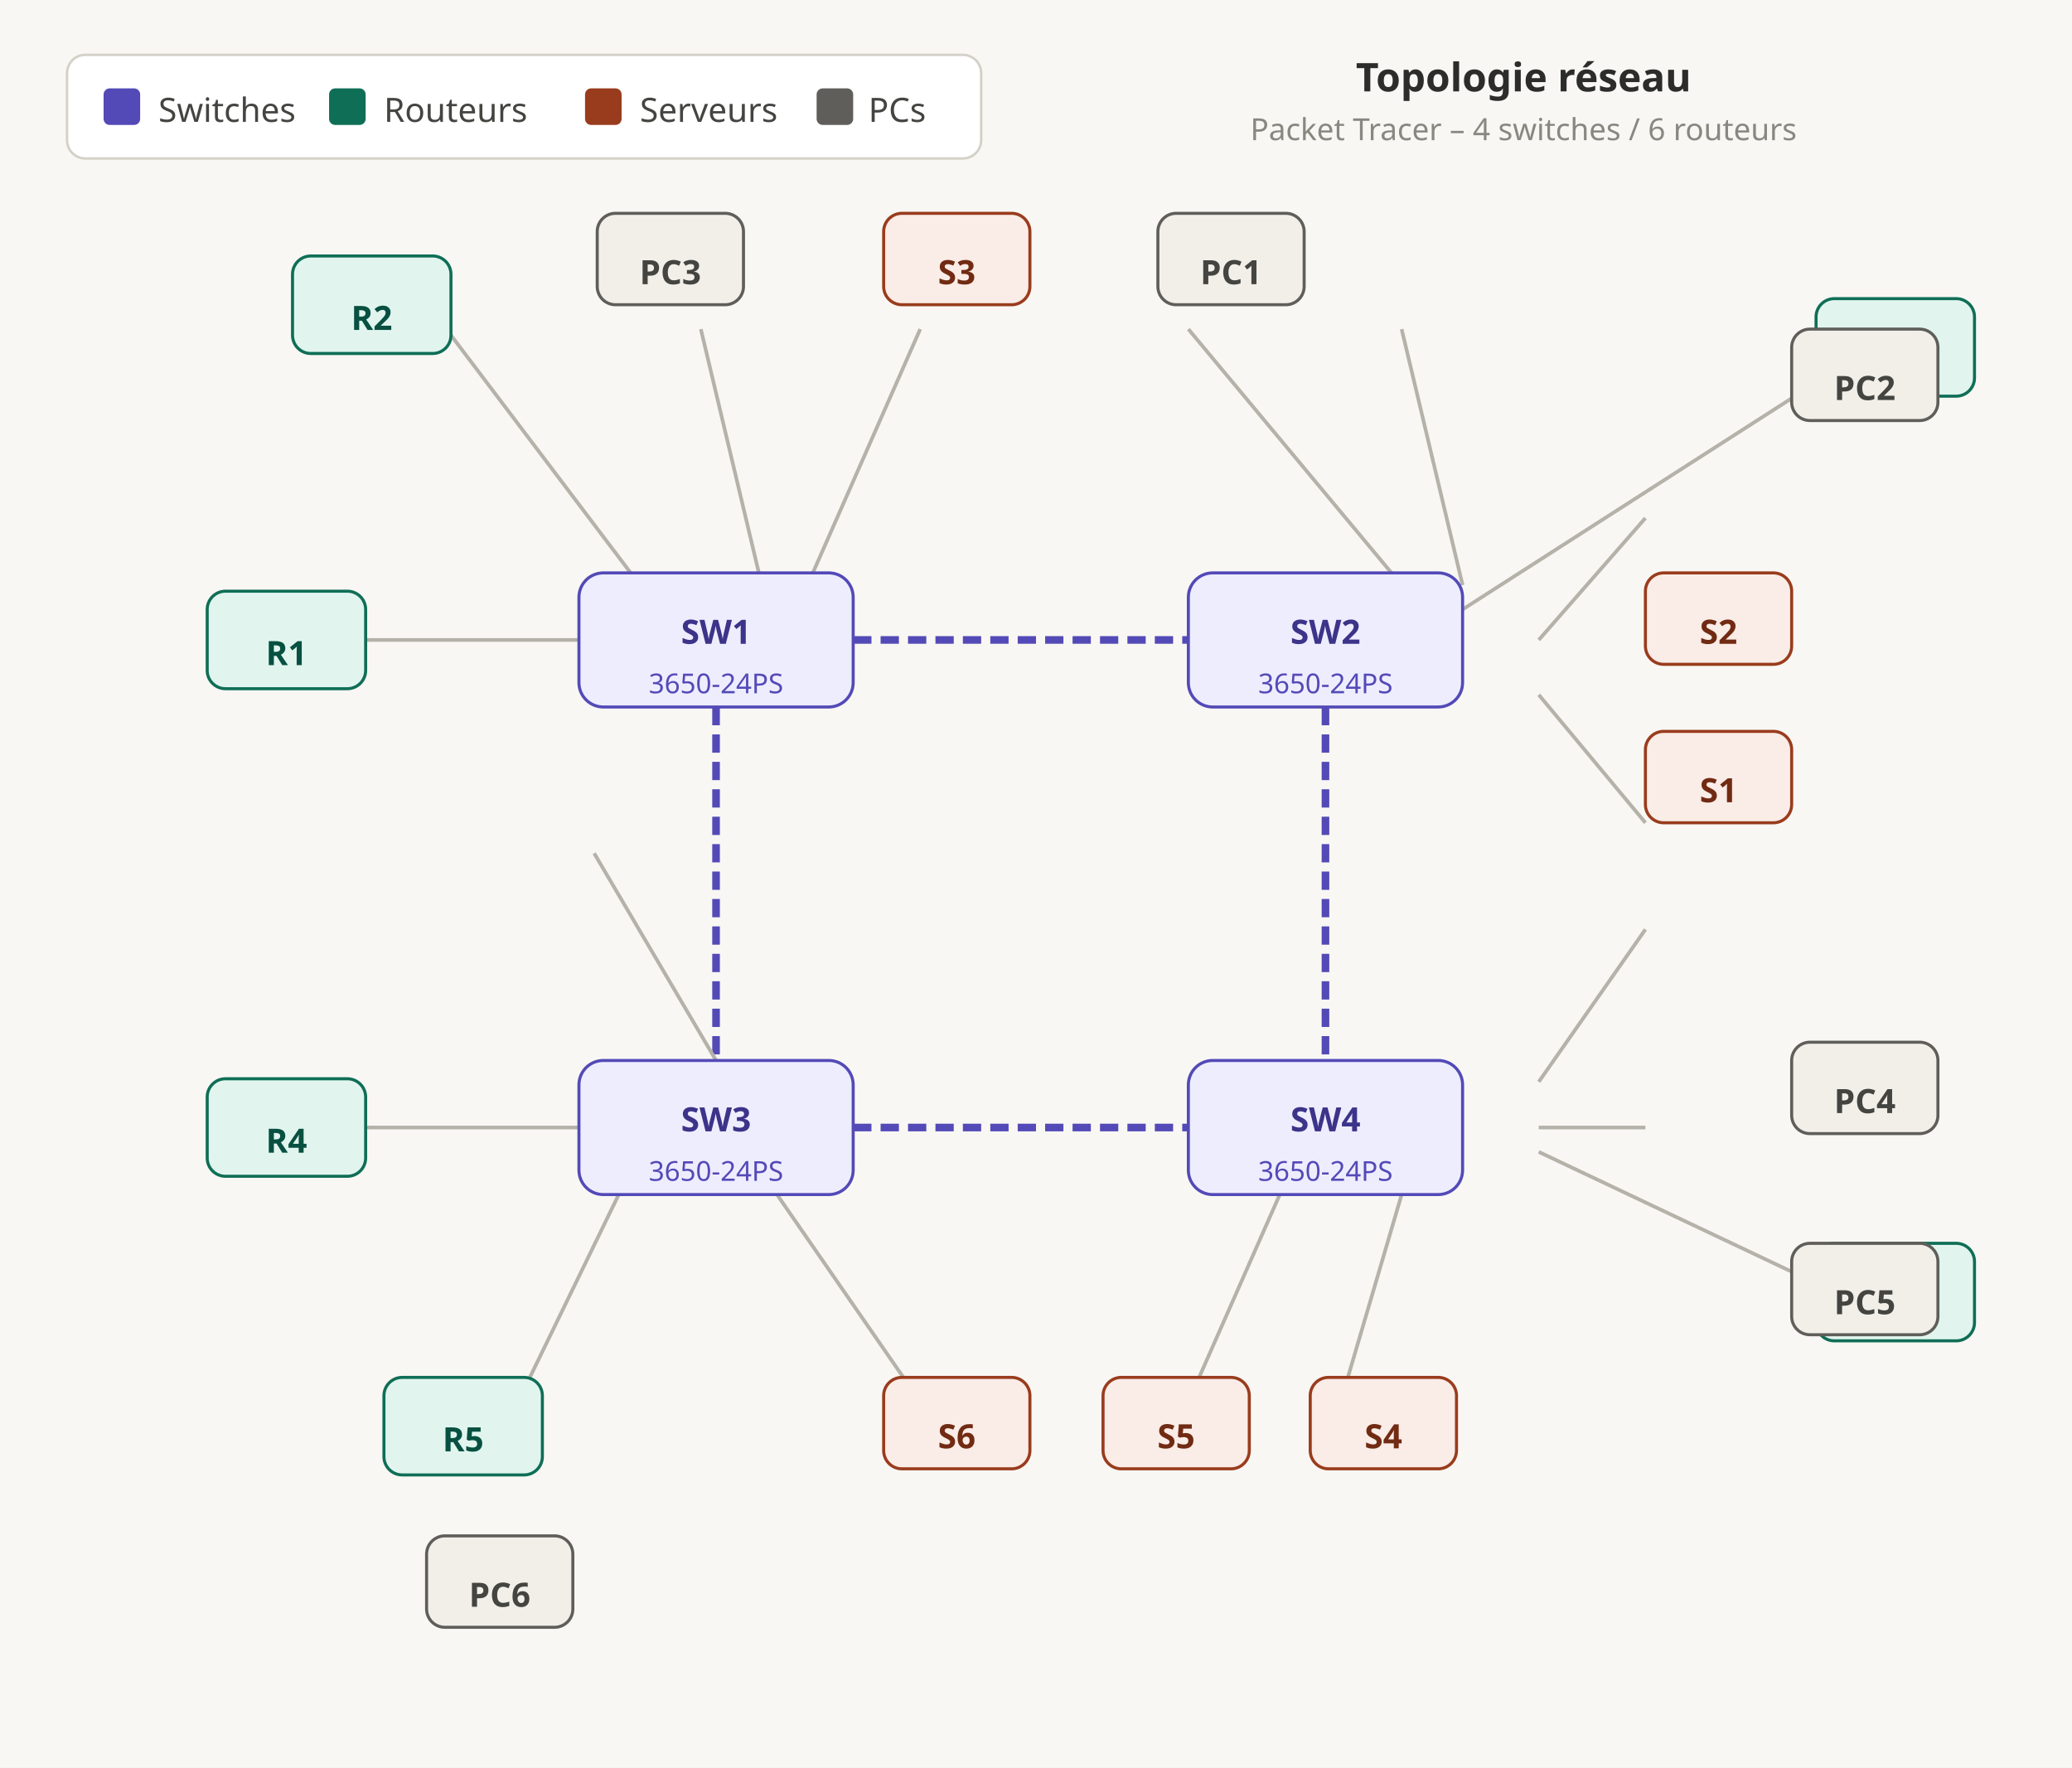
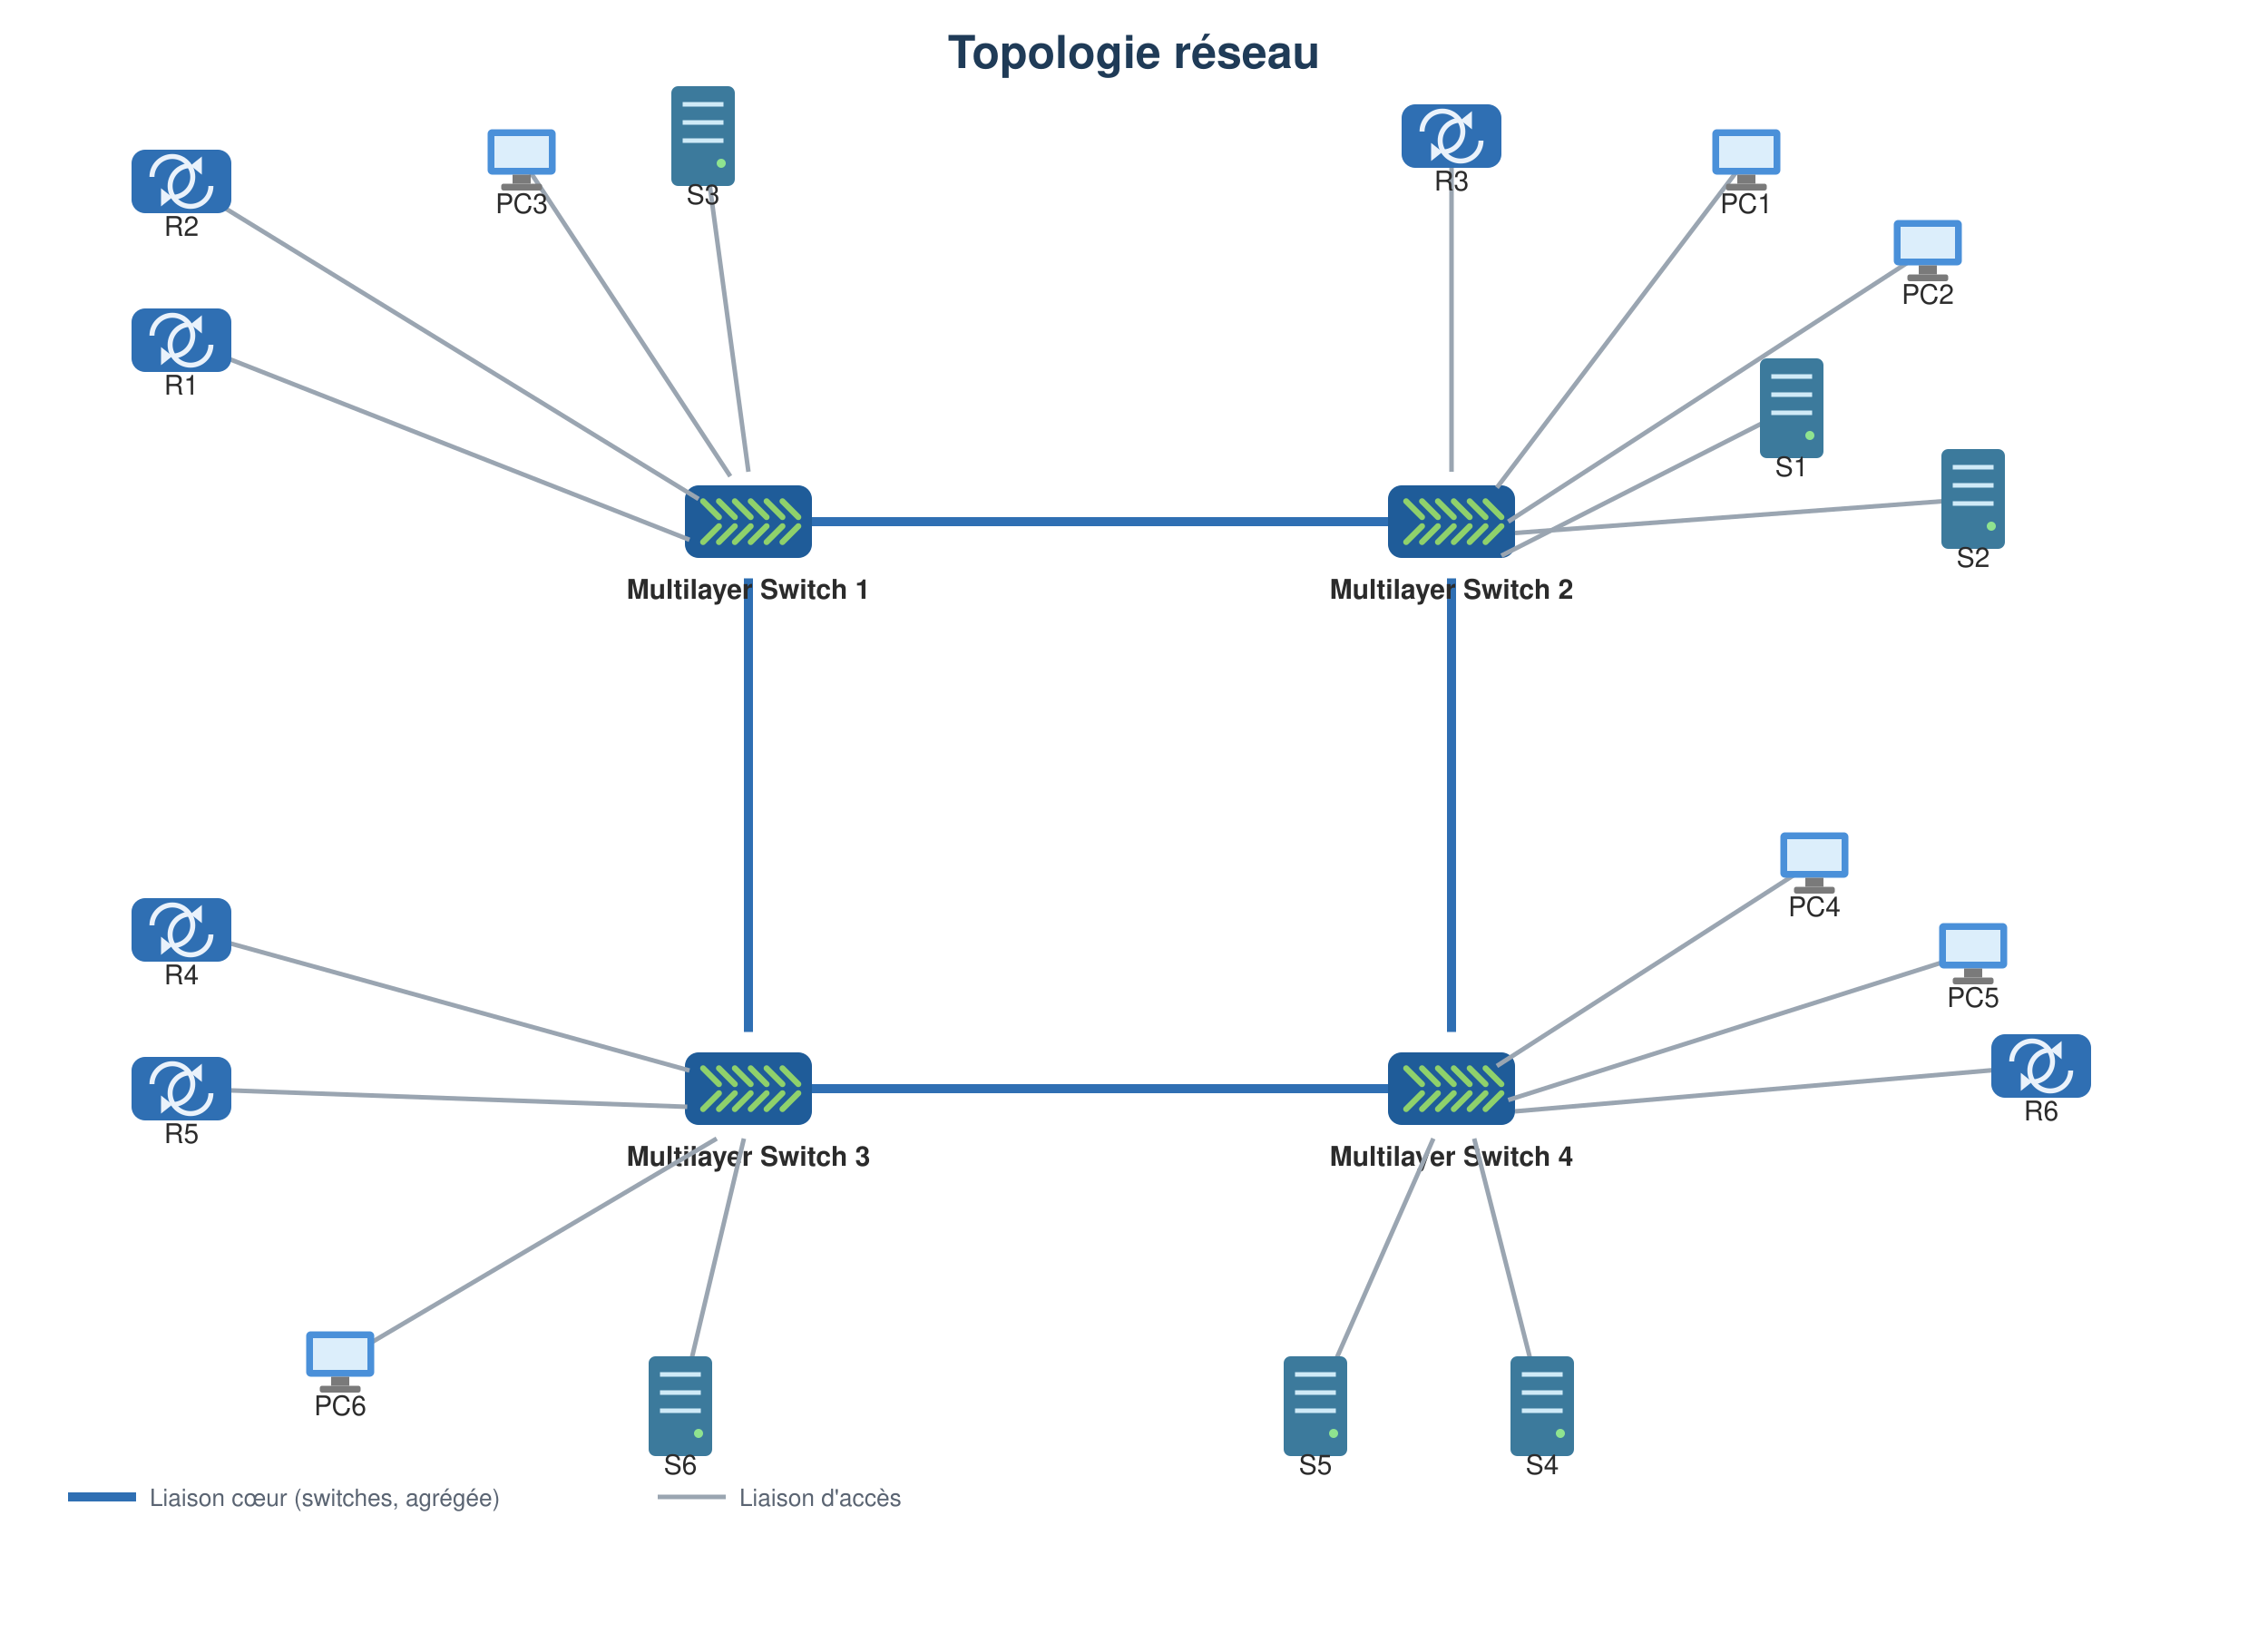
- <svg xmlns="http://www.w3.org/2000/svg" width="100%" viewBox="0 0 680 580" role="img">
+ <svg xmlns="http://www.w3.org/2000/svg" viewBox="0 0 1000 720" font-family="Segoe UI, Helvetica, Arial, sans-serif">
  <defs>
-     <style>
-       .th { font-family: sans-serif; font-size: 11px; font-weight: 600; fill: #3C3489; }
-       .ts { font-family: sans-serif; font-size: 9px; fill: #534AB7; }
-       .tr { font-family: sans-serif; font-size: 11px; font-weight: 600; fill: #085041; }
-       .tsv { font-family: sans-serif; font-size: 11px; font-weight: 600; fill: #712B13; }
-       .tpc { font-family: sans-serif; font-size: 11px; font-weight: 600; fill: #444441; }
-       .leg { font-family: sans-serif; font-size: 11px; fill: #444441; }
-       .title { font-family: sans-serif; font-size: 13px; font-weight: 600; fill: #2C2C2A; }
-       .sub { font-family: sans-serif; font-size: 10px; fill: #888780; }
-     </style>
+     <g id="icon-router">
+       <rect x="-22" y="-14" width="44" height="28" rx="6" fill="#2F6FB3" />
+       <path d="M -13 -2 a 9 9 0 1 1 9 9" stroke="#EAF2FB" stroke-width="2.2" fill="none" />
+       <polygon points="-4,7 -9,3 -9,11" fill="#EAF2FB" />
+       <path d="M 13 2 a 9 9 0 1 1 -9 -9" stroke="#EAF2FB" stroke-width="2.2" fill="none" />
+       <polygon points="4,-7 9,-3 9,-11" fill="#EAF2FB" />
+     </g>
+     <g id="icon-switch">
+       <rect x="-28" y="-16" width="56" height="32" rx="6" fill="#1F5C99" />
+       <g stroke="#8FD16B" stroke-width="2.6" stroke-linecap="round">
+         <line x1="-20" y1="-9" x2="-13" y2="-2" />
+         <line x1="-13" y1="-9" x2="-6" y2="-2" />
+         <line x1="-6" y1="-9" x2="1" y2="-2" />
+         <line x1="1" y1="-9" x2="8" y2="-2" />
+         <line x1="8" y1="-9" x2="15" y2="-2" />
+         <line x1="15" y1="-9" x2="22" y2="-2" />
+         <line x1="-20" y1="9" x2="-13" y2="2" />
+         <line x1="-13" y1="9" x2="-6" y2="2" />
+         <line x1="-6" y1="9" x2="1" y2="2" />
+         <line x1="1" y1="9" x2="8" y2="2" />
+         <line x1="8" y1="9" x2="15" y2="2" />
+         <line x1="15" y1="9" x2="22" y2="2" />
+       </g>
+     </g>
+     <g id="icon-server">
+       <rect x="-14" y="-22" width="28" height="44" rx="3" fill="#3C7A9C" />
+       <line x1="-9" y1="-14" x2="9" y2="-14" stroke="#CFEAF7" stroke-width="2" />
+       <line x1="-9" y1="-6" x2="9" y2="-6" stroke="#CFEAF7" stroke-width="2" />
+       <line x1="-9" y1="2" x2="9" y2="2" stroke="#CFEAF7" stroke-width="2" />
+       <circle cx="8" cy="12" r="2" fill="#8FE38F" />
+     </g>
+     <g id="icon-pc">
+       <rect x="-15" y="-13" width="30" height="20" rx="2" fill="#4A90D9" />
+       <rect x="-12" y="-10" width="24" height="14" fill="#DCEEFB" />
+       <rect x="-4" y="7" width="8" height="4" fill="#7A7A7A" />
+       <rect x="-9" y="11" width="18" height="3" rx="1" fill="#7A7A7A" />
+     </g>
+     <marker id="dot" markerWidth="6" markerHeight="6" refX="3" refY="3">
+       <circle cx="3" cy="3" r="2.2" fill="#8FD16B" />
+     </marker>
  </defs>
-   <rect x="0" y="0" width="680" height="580" fill="#F8F7F3" rx="0" />
-   <line x1="280" y1="210" x2="390" y2="210" stroke="#534AB7" stroke-width="2.5" stroke-dasharray="6 3" />
-   <line x1="280" y1="370" x2="390" y2="370" stroke="#534AB7" stroke-width="2.5" stroke-dasharray="6 3" />
-   <line x1="235" y1="232" x2="235" y2="348" stroke="#534AB7" stroke-width="2.5" stroke-dasharray="6 3" />
-   <line x1="435" y1="232" x2="435" y2="348" stroke="#534AB7" stroke-width="2.5" stroke-dasharray="6 3" />
-   <line x1="190" y1="210" x2="120" y2="210" stroke="#B4B2A9" stroke-width="1.2" />
-   <line x1="210" y1="192" x2="148" y2="110" stroke="#B4B2A9" stroke-width="1.2" />
-   <line x1="250" y1="192" x2="230" y2="108" stroke="#B4B2A9" stroke-width="1.2" />
-   <line x1="265" y1="192" x2="302" y2="108" stroke="#B4B2A9" stroke-width="1.2" />
-   <line x1="480" y1="192" x2="460" y2="108" stroke="#B4B2A9" stroke-width="1.2" />
-   <line x1="460" y1="192" x2="390" y2="108" stroke="#B4B2A9" stroke-width="1.2" />
-   <line x1="505" y1="210" x2="540" y2="170" stroke="#B4B2A9" stroke-width="1.2" />
-   <line x1="505" y1="228" x2="540" y2="270" stroke="#B4B2A9" stroke-width="1.2" />
-   <line x1="480" y1="200" x2="600" y2="123" stroke="#B4B2A9" stroke-width="1.2" />
-   <line x1="190" y1="370" x2="120" y2="370" stroke="#B4B2A9" stroke-width="1.2" />
-   <line x1="205" y1="388" x2="170" y2="460" stroke="#B4B2A9" stroke-width="1.2" />
-   <line x1="255" y1="392" x2="302" y2="460" stroke="#B4B2A9" stroke-width="1.2" />
-   <line x1="235" y1="348" x2="195" y2="280" stroke="#B4B2A9" stroke-width="1.2" />
-   <line x1="460" y1="392" x2="440" y2="460" stroke="#B4B2A9" stroke-width="1.2" />
-   <line x1="420" y1="392" x2="390" y2="460" stroke="#B4B2A9" stroke-width="1.2" />
-   <line x1="505" y1="370" x2="540" y2="370" stroke="#B4B2A9" stroke-width="1.2" />
-   <line x1="505" y1="355" x2="540" y2="305" stroke="#B4B2A9" stroke-width="1.2" />
-   <line x1="505" y1="378" x2="600" y2="423" stroke="#B4B2A9" stroke-width="1.2" />
-   <rect x="190" y="188" width="90" height="44" rx="8" fill="#EEEDFE" stroke="#534AB7" stroke-width="1" />
-   <text class="th" x="235" y="207" text-anchor="middle" dominant-baseline="central">SW1</text>
-   <text class="ts" x="235" y="224" text-anchor="middle" dominant-baseline="central">3650-24PS</text>
-   <rect x="390" y="188" width="90" height="44" rx="8" fill="#EEEDFE" stroke="#534AB7" stroke-width="1" />
-   <text class="th" x="435" y="207" text-anchor="middle" dominant-baseline="central">SW2</text>
-   <text class="ts" x="435" y="224" text-anchor="middle" dominant-baseline="central">3650-24PS</text>
-   <rect x="190" y="348" width="90" height="44" rx="8" fill="#EEEDFE" stroke="#534AB7" stroke-width="1" />
-   <text class="th" x="235" y="367" text-anchor="middle" dominant-baseline="central">SW3</text>
-   <text class="ts" x="235" y="384" text-anchor="middle" dominant-baseline="central">3650-24PS</text>
-   <rect x="390" y="348" width="90" height="44" rx="8" fill="#EEEDFE" stroke="#534AB7" stroke-width="1" />
-   <text class="th" x="435" y="367" text-anchor="middle" dominant-baseline="central">SW4</text>
-   <text class="ts" x="435" y="384" text-anchor="middle" dominant-baseline="central">3650-24PS</text>
-   <rect x="68" y="194" width="52" height="32" rx="6" fill="#E1F5EE" stroke="#0F6E56" stroke-width="1" />
-   <text class="tr" x="94" y="214" text-anchor="middle" dominant-baseline="central">R1</text>
-   <rect x="96" y="84" width="52" height="32" rx="6" fill="#E1F5EE" stroke="#0F6E56" stroke-width="1" />
-   <text class="tr" x="122" y="104" text-anchor="middle" dominant-baseline="central">R2</text>
-   <rect x="68" y="354" width="52" height="32" rx="6" fill="#E1F5EE" stroke="#0F6E56" stroke-width="1" />
-   <text class="tr" x="94" y="374" text-anchor="middle" dominant-baseline="central">R4</text>
-   <rect x="126" y="452" width="52" height="32" rx="6" fill="#E1F5EE" stroke="#0F6E56" stroke-width="1" />
-   <text class="tr" x="152" y="472" text-anchor="middle" dominant-baseline="central">R5</text>
-   <rect x="596" y="98" width="52" height="32" rx="6" fill="#E1F5EE" stroke="#0F6E56" stroke-width="1" />
-   <text class="tr" x="622" y="118" text-anchor="middle" dominant-baseline="central">R3</text>
-   <rect x="596" y="408" width="52" height="32" rx="6" fill="#E1F5EE" stroke="#0F6E56" stroke-width="1" />
-   <text class="tr" x="622" y="428" text-anchor="middle" dominant-baseline="central">R6</text>
-   <rect x="290" y="70" width="48" height="30" rx="6" fill="#FAECE7" stroke="#993C1D" stroke-width="1" />
-   <text class="tsv" x="314" y="89" text-anchor="middle" dominant-baseline="central">S3</text>
-   <rect x="540" y="240" width="48" height="30" rx="6" fill="#FAECE7" stroke="#993C1D" stroke-width="1" />
-   <text class="tsv" x="564" y="259" text-anchor="middle" dominant-baseline="central">S1</text>
-   <rect x="540" y="188" width="48" height="30" rx="6" fill="#FAECE7" stroke="#993C1D" stroke-width="1" />
-   <text class="tsv" x="564" y="207" text-anchor="middle" dominant-baseline="central">S2</text>
-   <rect x="430" y="452" width="48" height="30" rx="6" fill="#FAECE7" stroke="#993C1D" stroke-width="1" />
-   <text class="tsv" x="454" y="471" text-anchor="middle" dominant-baseline="central">S4</text>
-   <rect x="362" y="452" width="48" height="30" rx="6" fill="#FAECE7" stroke="#993C1D" stroke-width="1" />
-   <text class="tsv" x="386" y="471" text-anchor="middle" dominant-baseline="central">S5</text>
-   <rect x="290" y="452" width="48" height="30" rx="6" fill="#FAECE7" stroke="#993C1D" stroke-width="1" />
-   <text class="tsv" x="314" y="471" text-anchor="middle" dominant-baseline="central">S6</text>
-   <rect x="196" y="70" width="48" height="30" rx="6" fill="#F1EFE8" stroke="#5F5E5A" stroke-width="1" />
-   <text class="tpc" x="220" y="89" text-anchor="middle" dominant-baseline="central">PC3</text>
-   <rect x="380" y="70" width="48" height="30" rx="6" fill="#F1EFE8" stroke="#5F5E5A" stroke-width="1" />
-   <text class="tpc" x="404" y="89" text-anchor="middle" dominant-baseline="central">PC1</text>
-   <rect x="588" y="108" width="48" height="30" rx="6" fill="#F1EFE8" stroke="#5F5E5A" stroke-width="1" />
-   <text class="tpc" x="612" y="127" text-anchor="middle" dominant-baseline="central">PC2</text>
-   <rect x="588" y="342" width="48" height="30" rx="6" fill="#F1EFE8" stroke="#5F5E5A" stroke-width="1" />
-   <text class="tpc" x="612" y="361" text-anchor="middle" dominant-baseline="central">PC4</text>
-   <rect x="588" y="408" width="48" height="30" rx="6" fill="#F1EFE8" stroke="#5F5E5A" stroke-width="1" />
-   <text class="tpc" x="612" y="427" text-anchor="middle" dominant-baseline="central">PC5</text>
-   <rect x="140" y="504" width="48" height="30" rx="6" fill="#F1EFE8" stroke="#5F5E5A" stroke-width="1" />
-   <text class="tpc" x="164" y="523" text-anchor="middle" dominant-baseline="central">PC6</text>
-   <rect x="22" y="18" width="300" height="34" rx="6" fill="white" stroke="#D3D1C7" stroke-width="0.8" />
-   <rect x="34" y="29" width="12" height="12" rx="2" fill="#534AB7" />
-   <text class="leg" x="52" y="40">Switches</text>
-   <rect x="108" y="29" width="12" height="12" rx="2" fill="#0F6E56" />
-   <text class="leg" x="126" y="40">Routeurs</text>
-   <rect x="192" y="29" width="12" height="12" rx="2" fill="#993C1D" />
-   <text class="leg" x="210" y="40">Serveurs</text>
-   <rect x="268" y="29" width="12" height="12" rx="2" fill="#5F5E5A" />
-   <text class="leg" x="285" y="40">PCs</text>
-   <text class="title" x="500" y="30" text-anchor="middle">Topologie réseau</text>
-   <text class="sub" x="500" y="46" text-anchor="middle">Packet Tracer – 4 switches / 6 routeurs</text>
+   <style>
+     .lnk   { stroke:#9AA5B1; stroke-width:2; }
+     .core  { stroke:#2F6FB3; stroke-width:4; }
+     .lbl   { font-size:12px; fill:#2b2b2b; }
+     .lblb  { font-size:12px; fill:#2b2b2b; font-weight:600; }
+     .tag   { font-size:10.5px; fill:#5a6472; }
+   </style>
+   <rect x="0" y="0" width="1000" height="720" fill="#ffffff" />
+   <text x="500" y="30" text-anchor="middle" font-size="20" font-weight="700" fill="#1F3B57">Topologie réseau</text>
+   <line class="core" x1="330" y1="230" x2="640" y2="230" />
+   <line class="core" x1="330" y1="480" x2="640" y2="480" />
+   <line class="core" x1="330" y1="255" x2="330" y2="455" />
+   <line class="core" x1="640" y1="255" x2="640" y2="455" />
+   <g transform="translate(330,230)">
+     <use href="#icon-switch" />
+     <text class="lblb" x="0" y="34" text-anchor="middle">Multilayer Switch 1</text>
+   </g>
+   <g transform="translate(640,230)">
+     <use href="#icon-switch" />
+     <text class="lblb" x="0" y="34" text-anchor="middle">Multilayer Switch 2</text>
+   </g>
+   <g transform="translate(330,480)">
+     <use href="#icon-switch" />
+     <text class="lblb" x="0" y="34" text-anchor="middle">Multilayer Switch 3</text>
+   </g>
+   <g transform="translate(640,480)">
+     <use href="#icon-switch" />
+     <text class="lblb" x="0" y="34" text-anchor="middle">Multilayer Switch 4</text>
+   </g>
+   <line class="lnk" x1="80" y1="80" x2="308" y2="220" />
+   <g transform="translate(80,80)">
+     <use href="#icon-router" />
+     <text class="lbl" x="0" y="24" text-anchor="middle">R2</text>
+   </g>
+   <line class="lnk" x1="80" y1="150" x2="304" y2="238" />
+   <g transform="translate(80,150)">
+     <use href="#icon-router" />
+     <text class="lbl" x="0" y="24" text-anchor="middle">R1</text>
+   </g>
+   <line class="lnk" x1="230" y1="70" x2="322" y2="210" />
+   <g transform="translate(230,70)">
+     <use href="#icon-pc" />
+     <text class="lbl" x="0" y="24" text-anchor="middle">PC3</text>
+   </g>
+   <line class="lnk" x1="310" y1="60" x2="330" y2="208" />
+   <g transform="translate(310,60)">
+     <use href="#icon-server" />
+     <text class="lbl" x="0" y="30" text-anchor="middle">S3</text>
+   </g>
+   <line class="lnk" x1="640" y1="60" x2="640" y2="208" />
+   <g transform="translate(640,60)">
+     <use href="#icon-router" />
+     <text class="lbl" x="0" y="24" text-anchor="middle">R3</text>
+   </g>
+   <line class="lnk" x1="770" y1="70" x2="660" y2="215" />
+   <g transform="translate(770,70)">
+     <use href="#icon-pc" />
+     <text class="lbl" x="0" y="24" text-anchor="middle">PC1</text>
+   </g>
+   <line class="lnk" x1="850" y1="110" x2="665" y2="230" />
+   <g transform="translate(850,110)">
+     <use href="#icon-pc" />
+     <text class="lbl" x="0" y="24" text-anchor="middle">PC2</text>
+   </g>
+   <line class="lnk" x1="790" y1="180" x2="662" y2="245" />
+   <g transform="translate(790,180)">
+     <use href="#icon-server" />
+     <text class="lbl" x="0" y="30" text-anchor="middle">S1</text>
+   </g>
+   <line class="lnk" x1="870" y1="220" x2="668" y2="235" />
+   <g transform="translate(870,220)">
+     <use href="#icon-server" />
+     <text class="lbl" x="0" y="30" text-anchor="middle">S2</text>
+   </g>
+   <line class="lnk" x1="80" y1="410" x2="304" y2="472" />
+   <g transform="translate(80,410)">
+     <use href="#icon-router" />
+     <text class="lbl" x="0" y="24" text-anchor="middle">R4</text>
+   </g>
+   <line class="lnk" x1="80" y1="480" x2="303" y2="488" />
+   <g transform="translate(80,480)">
+     <use href="#icon-router" />
+     <text class="lbl" x="0" y="24" text-anchor="middle">R5</text>
+   </g>
+   <line class="lnk" x1="150" y1="600" x2="316" y2="502" />
+   <g transform="translate(150,600)">
+     <use href="#icon-pc" />
+     <text class="lbl" x="0" y="24" text-anchor="middle">PC6</text>
+   </g>
+   <line class="lnk" x1="300" y1="620" x2="328" y2="502" />
+   <g transform="translate(300,620)">
+     <use href="#icon-server" />
+     <text class="lbl" x="0" y="30" text-anchor="middle">S6</text>
+   </g>
+   <line class="lnk" x1="800" y1="380" x2="660" y2="470" />
+   <g transform="translate(800,380)">
+     <use href="#icon-pc" />
+     <text class="lbl" x="0" y="24" text-anchor="middle">PC4</text>
+   </g>
+   <line class="lnk" x1="870" y1="420" x2="665" y2="485" />
+   <g transform="translate(870,420)">
+     <use href="#icon-pc" />
+     <text class="lbl" x="0" y="24" text-anchor="middle">PC5</text>
+   </g>
+   <line class="lnk" x1="900" y1="470" x2="668" y2="490" />
+   <g transform="translate(900,470)">
+     <use href="#icon-router" />
+     <text class="lbl" x="0" y="24" text-anchor="middle">R6</text>
+   </g>
+   <line class="lnk" x1="680" y1="620" x2="650" y2="502" />
+   <g transform="translate(680,620)">
+     <use href="#icon-server" />
+     <text class="lbl" x="0" y="30" text-anchor="middle">S4</text>
+   </g>
+   <line class="lnk" x1="580" y1="620" x2="632" y2="502" />
+   <g transform="translate(580,620)">
+     <use href="#icon-server" />
+     <text class="lbl" x="0" y="30" text-anchor="middle">S5</text>
+   </g>
+   <g transform="translate(30,660)">
+     <line x1="0" y1="0" x2="30" y2="0" class="core" />
+     <text class="tag" x="36" y="4">Liaison cœur (switches, agrégée)</text>
+     <line x1="260" y1="0" x2="290" y2="0" class="lnk" />
+     <text class="tag" x="296" y="4">Liaison d'accès</text>
+   </g>
</svg>
